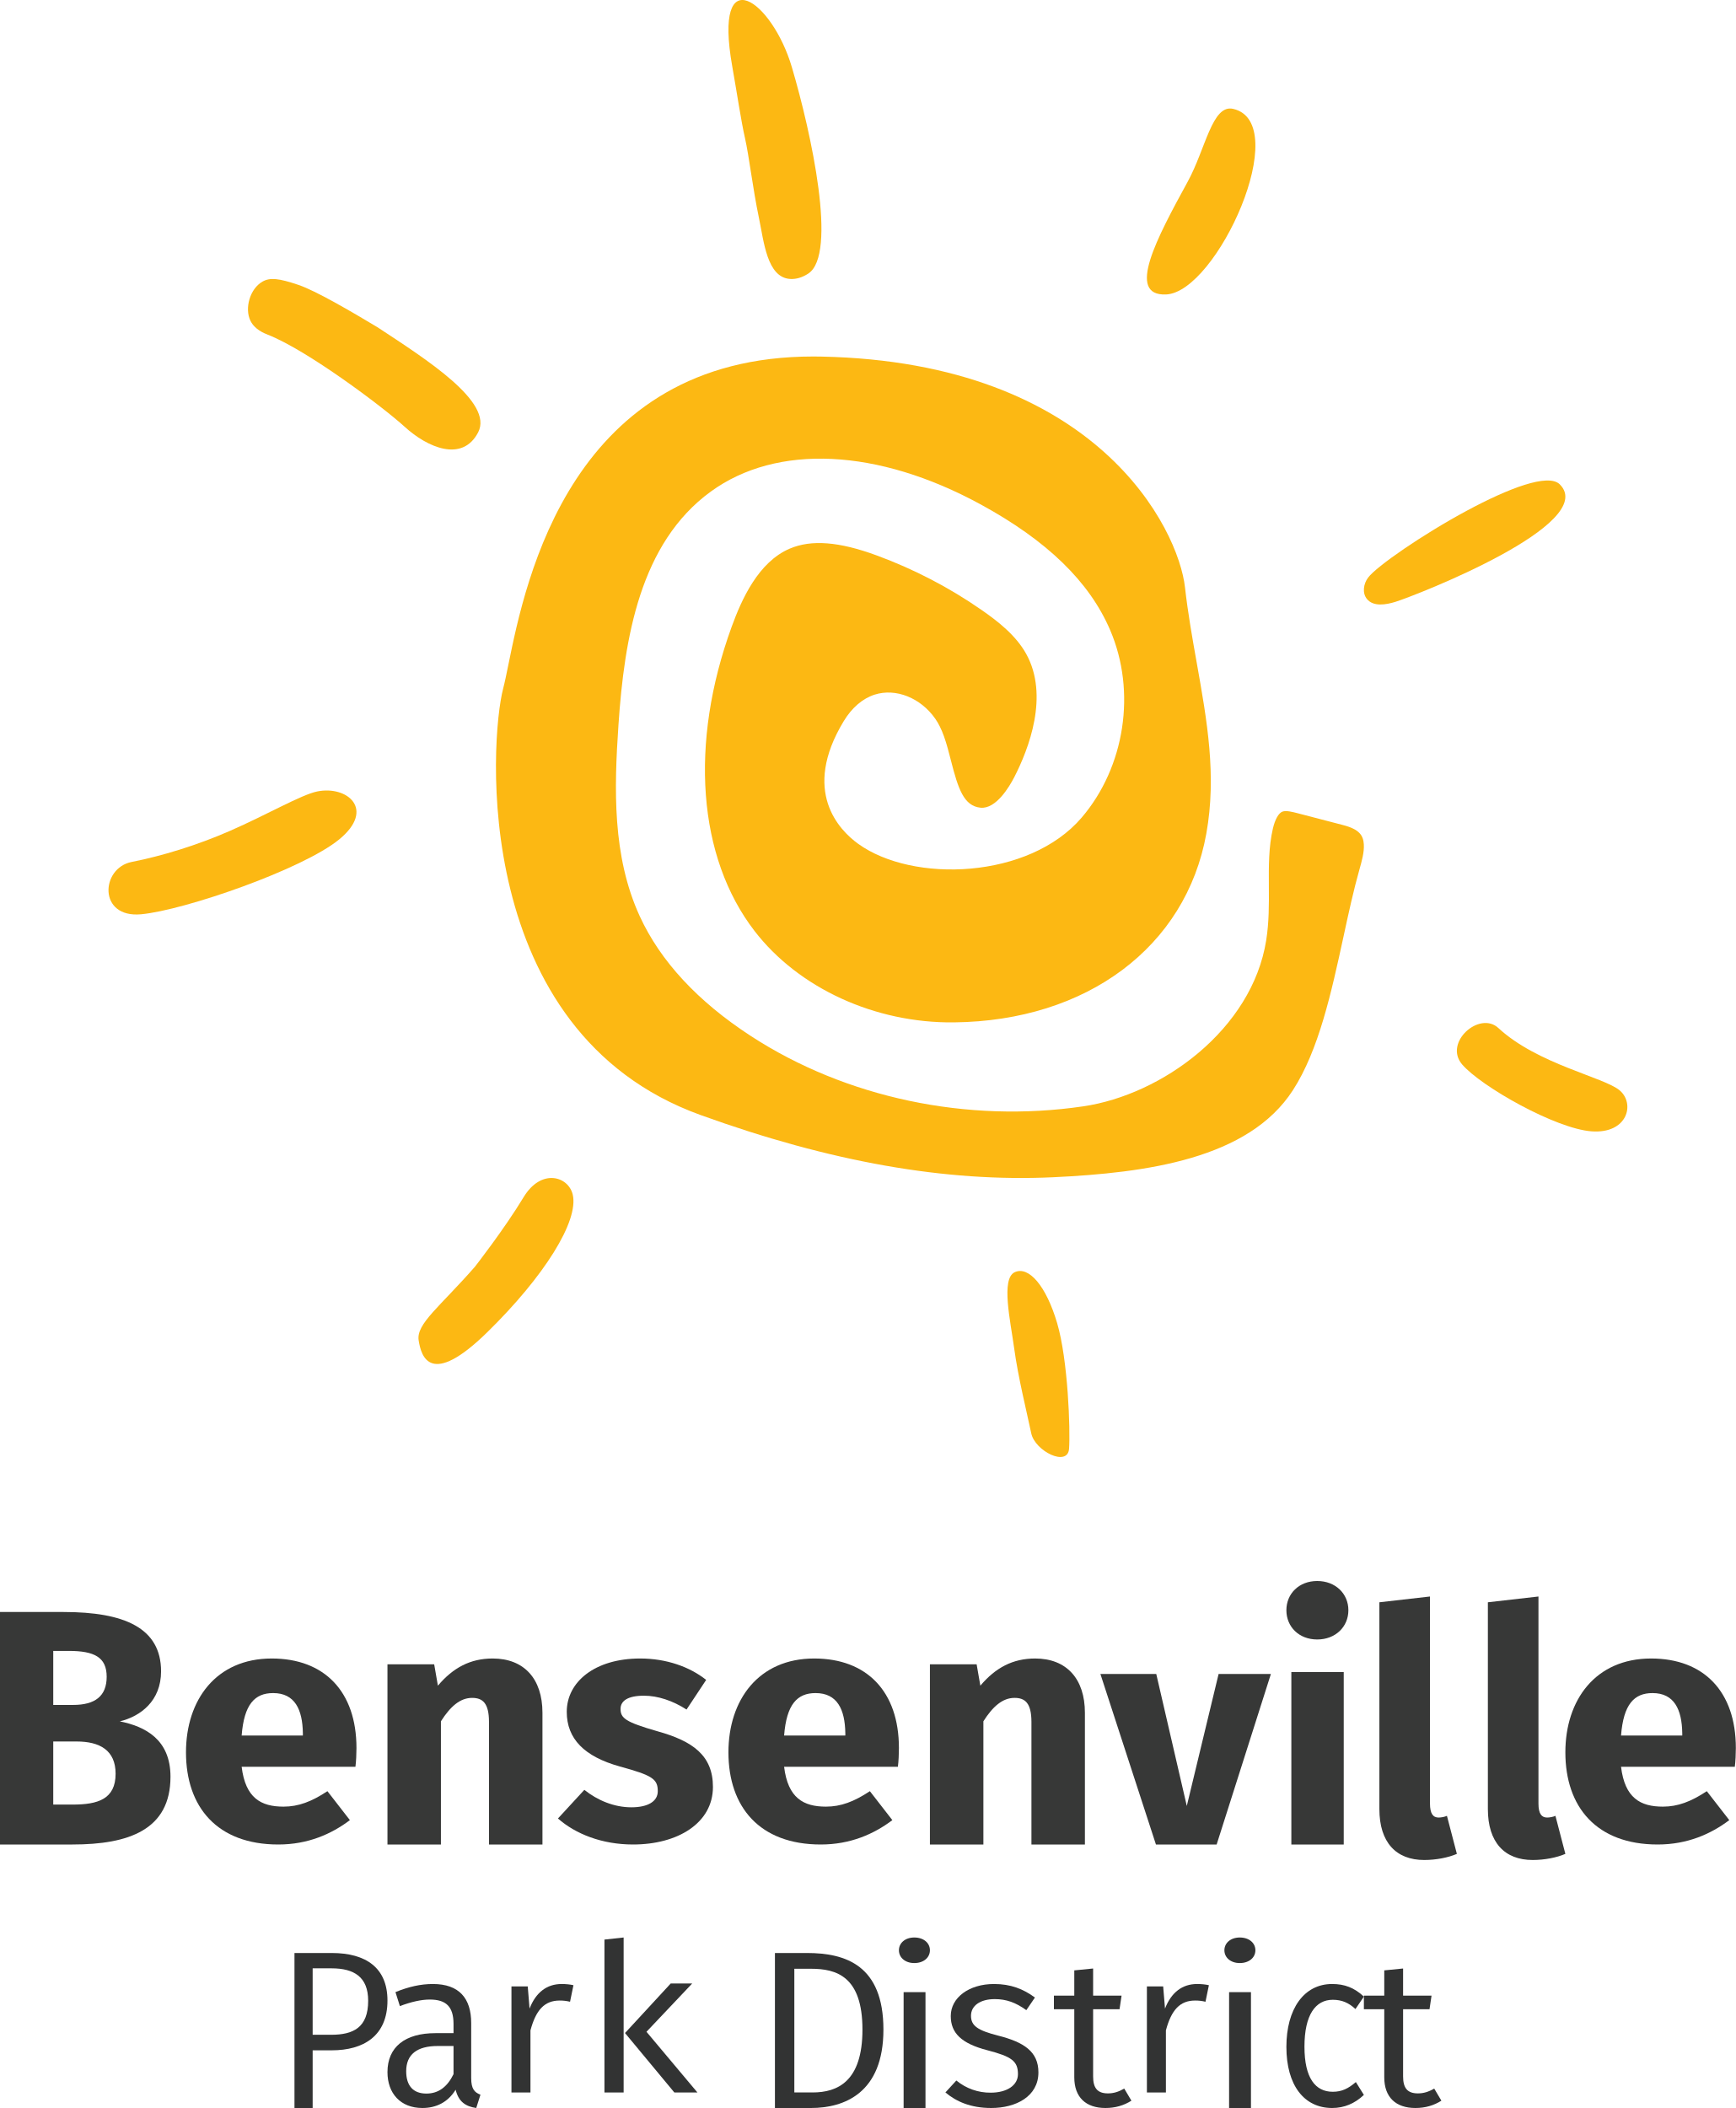
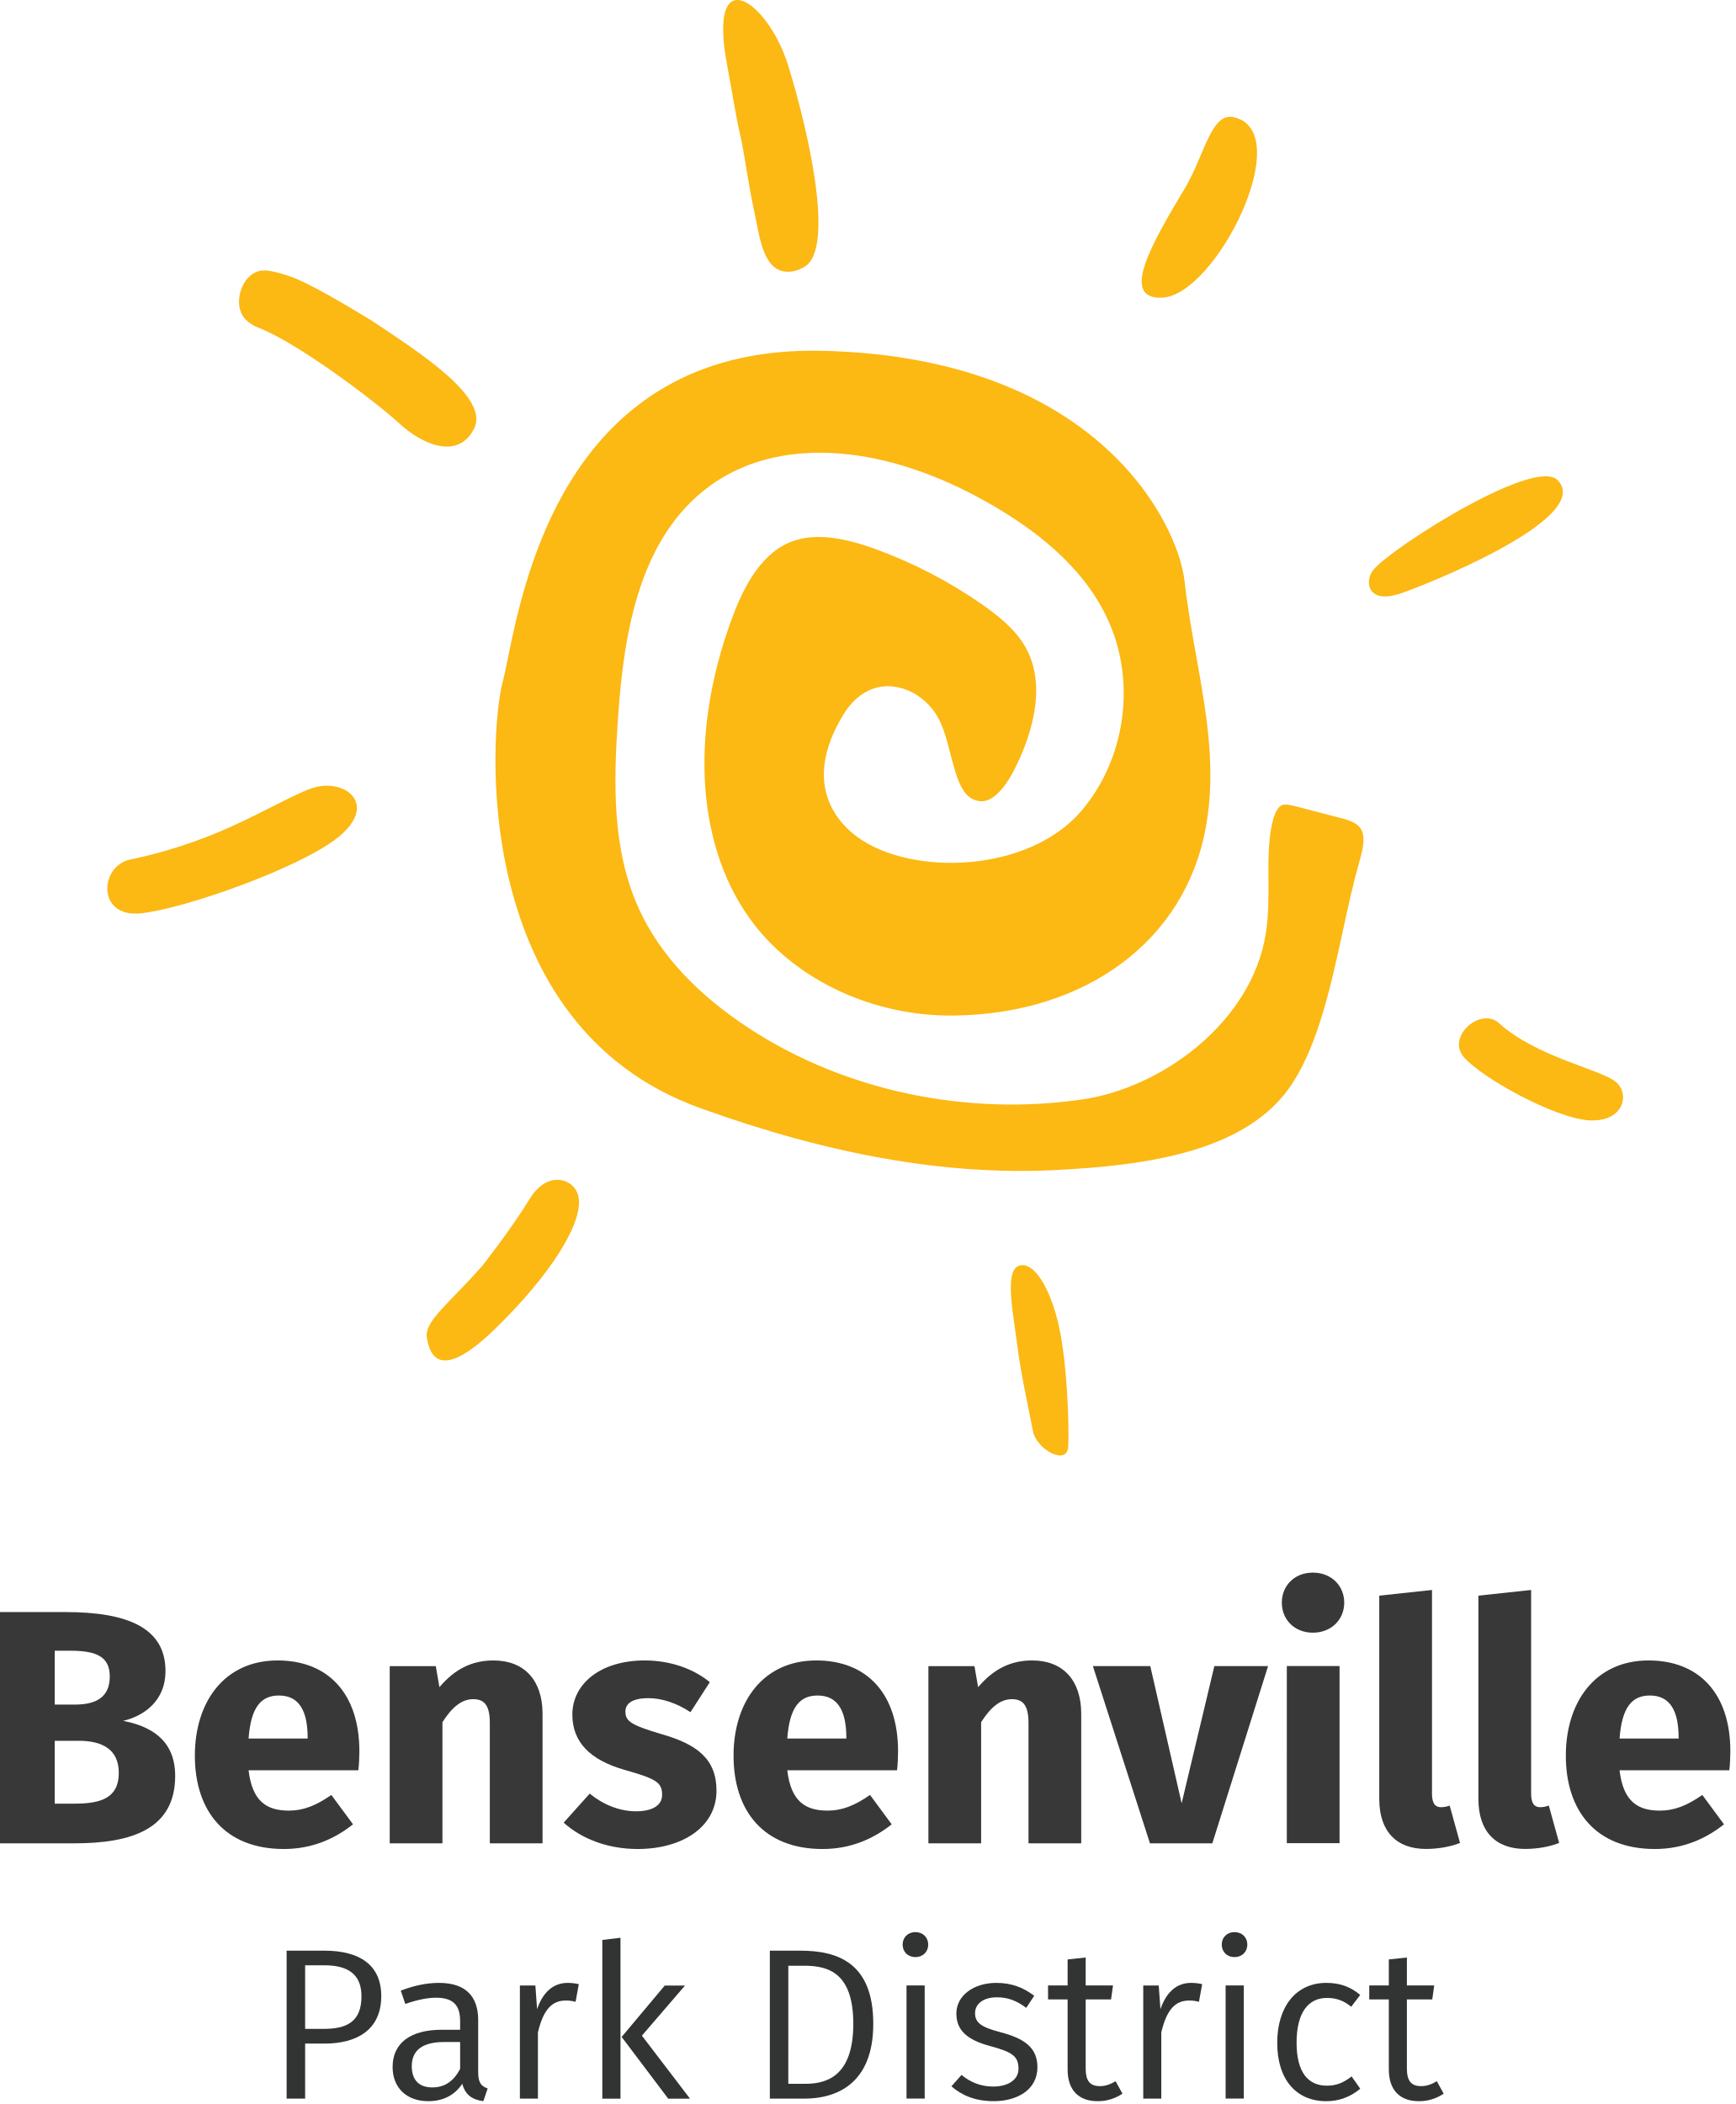
- <svg xmlns="http://www.w3.org/2000/svg" width="224" height="272" viewBox="0 0 112 136">
+ <svg xmlns="http://www.w3.org/2000/svg" width="264" height="320" viewBox="0 0 132 160">
  <defs>
-     <clipPath id="as24a">
-       <path d="M0 136h112V0H0z" />
+     <clipPath id="yvxta">
+       <path d="M0 159.787h131.597V0H0z" />
    </clipPath>
  </defs>
  <g>
    <g>
      <g>
-         <path fill="#fcb813" d="M24.358 21.113c-1.721-1.033-3.99-2.356-5.094-2.73-1.283-.435-1.849-.49-2.332-.213-.806.462-1.162 1.718-.776 2.518.281.581.902.818 1.127.907 2.535.994 7.397 4.635 8.837 5.948 1.44 1.313 3.699 2.318 4.727.359 1.029-1.959-3.354-4.723-6.489-6.789" />
+         <path fill="#fcb813" d="M28.236 24.36c-2.07-1.258-4.8-2.868-6.13-3.323-1.543-.53-2.223-.598-2.805-.26-.97.562-1.397 2.091-.933 3.065.338.708 1.085.997 1.355 1.104 3.051 1.21 8.9 5.644 10.632 7.242 1.733 1.598 4.45 2.822 5.688.436 1.238-2.384-4.036-5.749-7.807-8.264" />
      </g>
      <g>
-         <path fill="#fcb813" d="M47.248 4.296c.324 1.824.559 3.464.822 4.624.263 1.161.497 3.222.893 5.113.324 1.544.522 3.877 2.023 3.964.373.022.768-.085 1.169-.349 1.886-1.242.206-9.015-1.064-13.318-1.27-4.304-5.094-7.064-3.843-.034" />
+         <path fill="#fcb813" d="M55.3 4.932c.391 2.094.675 3.978.992 5.31.318 1.332.601 3.699 1.08 5.87.39 1.773.629 4.451 2.442 4.551.45.025.927-.098 1.412-.4 2.278-1.426.249-10.35-1.285-15.291-1.535-4.942-6.152-8.111-4.642-.04" />
      </g>
      <g>
-         <path fill="#fcb813" d="M76.631 11.724c-1.964 3.59-4.011 7.39-1.389 7.273 3.277-.147 8.226-11.069 4.325-11.973-1.358-.315-1.772 2.574-2.936 4.7" />
+         <path fill="#fcb813" d="M90.127 14.296c-2.462 4.117-5.026 8.474-1.74 8.34 4.106-.17 10.308-12.692 5.42-13.729-1.702-.361-2.222 2.952-3.68 5.39" />
      </g>
      <g>
-         <path fill="#fcb813" d="M8.495 55.61c-1.998.392-2.183 3.636.613 3.375 2.796-.26 10.438-2.903 12.788-4.838 2.35-1.936.506-3.48-1.43-3.085-1.028.21-3.231 1.494-5.633 2.545-2.124.929-4.39 1.62-6.338 2.003" />
+         <path fill="#fcb813" d="M9.934 65.355c-2.37.477-2.59 4.42.727 4.103 3.317-.317 12.384-3.53 15.173-5.882 2.788-2.353.6-4.231-1.698-3.75-1.219.255-3.833 1.816-6.682 3.093-2.52 1.13-5.208 1.97-7.52 2.436" />
      </g>
      <g>
-         <path fill="#fcb813" d="M96.676 66.323c-1.212-1.125-3.554.937-2.333 2.355 1.22 1.417 6.021 4.142 8.348 4.312 2.327.169 2.822-1.788 1.814-2.642-1.009-.854-5.308-1.688-7.829-4.025" />
+         <path fill="#fcb813" d="M113.996 77.798c-1.375-1.247-4.033 1.04-2.647 2.612 1.385 1.573 6.832 4.595 9.472 4.783 2.64.187 3.202-1.984 2.058-2.93-1.145-.947-6.023-1.872-8.883-4.465" />
      </g>
      <g>
-         <path fill="#fcb813" d="M30.645 81.722c-2.257 2.583-3.798 3.683-3.633 4.751.166 1.067.759 3.071 4.434-.528 3.675-3.6 5.905-7.165 5.509-8.87-.277-1.188-2.033-1.723-3.173.165-1.237 2.05-3.137 4.482-3.137 4.482" />
+         <path fill="#fcb813" d="M36.673 96.269c-2.615 2.956-4.4 4.216-4.209 5.438.192 1.222.88 3.516 5.137-.604 4.258-4.121 6.842-8.201 6.382-10.153-.32-1.36-2.355-1.971-3.676.19-1.433 2.345-3.634 5.129-3.634 5.129" />
      </g>
      <g>
-         <path fill="#fcb813" d="M65.437 86.993c.251 1.858.825 4.162 1.1 5.476.241 1.153 2.355 2.2 2.441.995.086-1.205-.064-5.71-.77-8.104-.706-2.395-1.827-3.7-2.735-3.283-.908.419-.272 3.17-.036 4.916" />
+         <path fill="#fcb813" d="M77.359 102.23c.275 2.24.904 5.02 1.205 6.604.265 1.39 2.58 2.654 2.675 1.2.094-1.453-.07-6.885-.844-9.772-.773-2.889-2.002-4.463-2.997-3.959-.994.505-.298 3.821-.04 5.928" />
      </g>
      <g>
-         <path fill="#fcb813" d="M94.676 32.93c-2.908 1.561-5.86 3.613-6.402 4.333-.3.398-.393.997-.077 1.382.415.509 1.219.377 1.848.18 1.356-.425 13.148-5.029 10.594-7.577-.744-.738-3.335.272-5.963 1.682" />
+         <path fill="#fcb813" d="M111.686 38.425c-3.3 1.783-6.65 4.127-7.265 4.95-.34.454-.446 1.138-.088 1.579.472.58 1.384.43 2.097.205 1.54-.485 14.922-5.745 12.024-8.655-.845-.844-3.786.31-6.768 1.921" />
      </g>
      <g>
-         <path fill="#fcb813" d="M32.465 44.421c-.857 3.25-2.148 22.133 12.725 27.512 8.385 3.032 15.828 4.343 22.755 4.019 6.045-.287 12.611-1.179 15.478-5.62 1.674-2.596 2.48-6.307 3.26-9.896.333-1.54.649-2.994 1.028-4.334.156-.552.317-1.123.285-1.629-.036-.562-.271-.965-1.332-1.241l-2.918-.76c-.322-.084-.763-.2-1-.11-.248.091-.478.5-.617 1.094-.275 1.182-.268 2.419-.26 3.73.008 1.134.016 2.308-.172 3.482-.916 5.753-6.722 9.963-11.807 10.709-7.501 1.103-15.317-.552-21.441-4.536-3.428-2.23-5.842-4.832-7.174-7.737-1.776-3.873-1.65-8.225-1.37-12.353.379-5.569 1.383-11.71 5.953-15.034 4.263-3.102 10.771-2.794 17.411.823 4.29 2.337 7.026 4.993 8.364 8.12 1.693 3.957.954 8.813-1.839 12.085-3.39 3.971-10.896 4.25-14.434 1.686-1.193-.865-3.671-3.366-.922-7.904.525-.868 1.215-1.46 1.993-1.711 1.36-.436 2.97.2 3.915 1.555.212.304.395.674.56 1.132.176.491.315 1.033.449 1.557.467 1.827.829 2.944 1.915 3.05.996.095 1.855-1.352 2.176-1.977.93-1.814 2.264-5.258.761-7.956-.663-1.19-1.817-2.09-2.86-2.815a29.996 29.996 0 0 0-6.79-3.531c-2.427-.892-4.207-1.029-5.601-.436-2.03.863-3.11 3.287-3.746 5.036-2.743 7.533-2.192 14.873 1.474 19.632 2.843 3.691 7.78 5.956 12.867 5.897 8.578-.092 14.97-4.873 16.283-12.178.675-3.756.047-7.28-.617-11.013-.282-1.582-.573-3.218-.76-4.878-.419-3.747-5.632-14.526-23.473-14.886a25.908 25.908 0 0 0-.52-.005c-15.609 0-18.546 14.409-19.66 19.87-.132.648-.236 1.16-.34 1.551" />
+         <path fill="#fcb813" d="M38.228 51.88c-1.01 3.825-2.532 26.047 15.002 32.378 9.885 3.567 18.66 5.11 26.826 4.729 7.126-.338 14.867-1.387 18.246-6.615 1.975-3.054 2.925-7.421 3.843-11.645.394-1.813.766-3.524 1.213-5.1.184-.65.373-1.323.336-1.918-.043-.661-.32-1.136-1.57-1.46l-3.44-.896c-.38-.097-.9-.235-1.18-.129-.291.108-.563.59-.726 1.289-.325 1.39-.316 2.846-.306 4.388.008 1.336.017 2.717-.203 4.099-1.08 6.77-7.926 11.725-13.92 12.602-8.843 1.299-18.058-.65-25.278-5.338-4.04-2.623-6.886-5.686-8.457-9.104C46.52 64.602 46.67 59.479 47 54.622c.446-6.554 1.63-13.781 7.017-17.693 5.025-3.651 12.699-3.288 20.527.969 5.057 2.75 8.282 5.875 9.86 9.555 1.995 4.657 1.124 10.372-2.168 14.223-3.997 4.673-12.845 5.002-17.016 1.984-1.407-1.018-4.329-3.961-1.088-9.302.62-1.022 1.433-1.718 2.35-2.014 1.603-.513 3.501.236 4.616 1.83.25.358.464.794.659 1.333.208.577.372 1.215.53 1.831.55 2.15.977 3.466 2.258 3.59 1.174.112 2.186-1.59 2.564-2.327 1.096-2.134 2.67-6.188.898-9.363-.781-1.399-2.142-2.46-3.37-3.313a35.385 35.385 0 0 0-8.007-4.155c-2.86-1.049-4.96-1.21-6.603-.513-2.392 1.016-3.667 3.869-4.416 5.927-3.234 8.865-2.584 17.503 1.738 23.104 3.352 4.344 9.172 7.009 15.17 6.94 10.111-.109 17.646-5.735 19.195-14.332.796-4.42.056-8.568-.727-12.96-.333-1.863-.676-3.788-.896-5.741-.494-4.41-6.64-17.095-27.673-17.519a30.528 30.528 0 0 0-.613-.006c-18.401 0-21.864 16.957-23.177 23.385-.156.762-.279 1.364-.4 1.825" />
      </g>
      <g>
-         <path fill="#373837" d="M4.672 119H0v-15h4.106c3.898 0 6.286 1.016 6.286 3.83 0 1.906-1.32 2.901-2.66 3.226 1.613.325 3.268 1.147 3.268 3.571 0 3.42-2.682 4.373-6.328 4.373zm-1.236-9.004H4.71c1.421 0 2.173-.563 2.173-1.82 0-1.255-.794-1.666-2.444-1.666H3.436zm1.509 2.358H3.436v4.07h1.257c1.614 0 2.766-.346 2.766-1.991 0-1.516-1.027-2.079-2.514-2.079z" />
+         <path fill="#373837" d="M5.659 140.177H0V122.59h4.974c4.72 0 7.613 1.192 7.613 4.491 0 2.234-1.599 3.401-3.222 3.782 1.954.38 3.958 1.345 3.958 4.187 0 4.01-3.249 5.127-7.664 5.127zm-1.497-10.551H5.71c1.726 0 2.639-.662 2.639-2.137s-.964-1.958-2.969-1.958H4.162zm1.827 2.754H4.162v4.779h1.523c1.954 0 3.35-.407 3.35-2.34 0-1.778-1.244-2.44-3.046-2.44z" />
      </g>
      <g>
-         <path fill="#373837" d="M15.592 113.987c.245 2.018 1.25 2.57 2.7 2.57.96 0 1.807-.318 2.834-.997l1.45 1.868c-1.183.893-2.7 1.572-4.619 1.572-3.949 0-5.957-2.421-5.957-5.947 0-3.377 1.941-6.053 5.533-6.053 3.392 0 5.467 2.124 5.467 5.777 0 .362-.022.871-.067 1.21zm3.95-2.166c-.023-1.528-.514-2.59-1.92-2.59-1.182 0-1.874.722-2.03 2.74h3.95z" />
+         <path fill="#373837" d="M18.906 134.62c.279 2.41 1.42 3.07 3.07 3.07 1.092 0 2.056-.38 3.224-1.192l1.649 2.233c-1.345 1.067-3.07 1.878-5.253 1.878-4.492 0-6.776-2.893-6.776-7.106 0-4.035 2.208-7.233 6.294-7.233 3.857 0 6.218 2.538 6.218 6.903 0 .432-.026 1.041-.077 1.447zm4.492-2.589c-.026-1.827-.584-3.095-2.183-3.095-1.345 0-2.132.862-2.309 3.273h4.492z" />
      </g>
      <g>
-         <path fill="#373837" d="M35 110.504V119h-3.45v-7.905c0-1.226-.414-1.554-1.091-1.554-.765 0-1.398.547-2.01 1.51V119H25v-11.627h3.014l.24 1.38c.982-1.162 2.095-1.753 3.536-1.753 2.01 0 3.21 1.292 3.21 3.504" />
+         <path fill="#373837" d="M41.263 130.33v9.848h-4.01v-9.162c0-1.42-.481-1.801-1.268-1.801-.888 0-1.624.634-2.335 1.75v9.213h-4.01v-13.476h3.503l.278 1.599c1.142-1.345 2.437-2.031 4.111-2.031 2.336 0 3.731 1.497 3.731 4.06" />
      </g>
      <g>
-         <path fill="#373837" d="M45.563 108.381l-1.266 1.912c-.895-.575-1.856-.893-2.751-.893-1.048 0-1.507.34-1.507.85 0 .595.306.85 2.38 1.444 2.292.637 3.581 1.571 3.581 3.59 0 2.335-2.27 3.716-5.153 3.716-2.009 0-3.712-.68-4.847-1.678l1.703-1.848c.851.68 1.922 1.126 3.035 1.126 1.07 0 1.703-.382 1.703-1.04 0-.786-.35-1.02-2.446-1.593-2.292-.637-3.427-1.784-3.427-3.527 0-1.931 1.812-3.44 4.738-3.44 1.681 0 3.188.531 4.257 1.381" />
+         <path fill="#373837" d="M53.986 127.92l-1.472 2.284c-1.04-.686-2.157-1.066-3.198-1.066-1.218 0-1.75.406-1.75 1.015 0 .711.354 1.016 2.765 1.726 2.665.761 4.162 1.878 4.162 4.289 0 2.792-2.639 4.441-5.99 4.441-2.334 0-4.314-.811-5.633-2.005l1.98-2.208c.989.813 2.233 1.345 3.527 1.345 1.244 0 1.98-.457 1.98-1.243 0-.939-.406-1.218-2.843-1.903-2.665-.762-3.984-2.132-3.984-4.214 0-2.308 2.106-4.111 5.507-4.111 1.954 0 3.705.634 4.949 1.65" />
      </g>
      <g>
-         <path fill="#373837" d="M50.592 113.987c.246 2.018 1.25 2.57 2.7 2.57.96 0 1.807-.318 2.834-.997l1.45 1.868c-1.183.893-2.7 1.572-4.618 1.572-3.95 0-5.958-2.421-5.958-5.947 0-3.377 1.941-6.053 5.533-6.053 3.392 0 5.467 2.124 5.467 5.777 0 .362-.022.871-.067 1.21zm3.95-2.166c-.023-1.528-.513-2.59-1.92-2.59-1.182 0-1.873.722-2.03 2.74h3.95z" />
+         <path fill="#373837" d="M59.876 134.62c.28 2.41 1.42 3.07 3.07 3.07 1.092 0 2.056-.38 3.224-1.192l1.649 2.233c-1.345 1.067-3.07 1.878-5.252 1.878-4.493 0-6.777-2.893-6.777-7.106 0-4.035 2.208-7.233 6.294-7.233 3.857 0 6.218 2.538 6.218 6.903 0 .432-.026 1.041-.076 1.447zm4.492-2.589c-.026-1.827-.584-3.095-2.183-3.095-1.345 0-2.13.862-2.309 3.273h4.492z" />
      </g>
      <g>
-         <path fill="#373837" d="M70 110.504V119h-3.45v-7.905c0-1.226-.414-1.554-1.091-1.554-.765 0-1.398.547-2.009 1.51V119H60v-11.627h3.014l.24 1.38c.982-1.162 2.095-1.753 3.537-1.753 2.008 0 3.209 1.292 3.209 3.504" />
+         <path fill="#373837" d="M82.233 130.33v9.848h-4.01v-9.162c0-1.42-.481-1.801-1.268-1.801-.888 0-1.624.634-2.335 1.75v9.213h-4.01v-13.476h3.503l.278 1.599c1.142-1.345 2.437-2.031 4.112-2.031 2.335 0 3.73 1.497 3.73 4.06" />
      </g>
      <g>
-         <path fill="#373837" d="M74.583 119L71 108h3.604l1.97 8.514L78.626 108H82l-3.5 11z" />
+         <path fill="#373837" d="M87.46 140.176L83.12 126.7h4.365l2.385 10.43 2.488-10.43h4.085l-4.238 13.476z" />
      </g>
      <g />
-       <g clip-path="url(#as24a)">
-         <path fill="#373837" d="M87 103.886c0-1.068-.834-1.886-2.01-1.886-1.177 0-1.99.818-1.99 1.886 0 1.07.813 1.887 1.99 1.887 1.176 0 2.01-.818 2.01-1.887zM83.32 119h3.38v-11.13h-3.38z" />
+       <g clip-path="url(#yvxta)">
+         <path fill="#373837" d="M102.236 121.873c0-1.293-.99-2.283-2.386-2.283-1.396 0-2.36.99-2.36 2.283 0 1.295.964 2.285 2.36 2.285s2.386-.99 2.386-2.285zm-4.367 18.29h4.011v-13.467h-4.01z" />
      </g>
-       <g clip-path="url(#as24a)">
-         <path fill="#373837" d="M92.822 117.261c.165 0 .393-.043.537-.11l.641 2.454c-.558.241-1.343.395-2.108.395-1.817 0-2.892-1.14-2.892-3.287v-13.34l3.265-.373v13.363c0 .658.206.898.557.898" />
+       <g clip-path="url(#yvxta)">
+         <path fill="#373837" d="M109.595 137.431a1.9 1.9 0 0 0 .66-.127l.787 2.843c-.685.28-1.65.457-2.589.457-2.233 0-3.553-1.32-3.553-3.807v-15.455l4.01-.432v15.48c0 .763.254 1.041.685 1.041" />
      </g>
-       <g clip-path="url(#as24a)">
-         <path fill="#373837" d="M99.822 117.261c.165 0 .393-.043.537-.11l.641 2.454c-.558.241-1.343.395-2.108.395-1.817 0-2.892-1.14-2.892-3.287v-13.34l3.264-.373v13.363c0 .658.207.898.558.898" />
+       <g clip-path="url(#yvxta)">
+         <path fill="#373837" d="M117.135 137.431a1.9 1.9 0 0 0 .66-.127l.787 2.843c-.685.28-1.65.457-2.589.457-2.233 0-3.553-1.32-3.553-3.807v-15.455l4.01-.432v15.48c0 .763.254 1.041.685 1.041" />
      </g>
-       <g clip-path="url(#as24a)">
-         <path fill="#373837" d="M104.592 113.987c.245 2.018 1.25 2.57 2.7 2.57.96 0 1.807-.318 2.834-.997l1.45 1.868c-1.183.893-2.7 1.572-4.619 1.572-3.949 0-5.957-2.421-5.957-5.947 0-3.377 1.941-6.053 5.533-6.053 3.392 0 5.467 2.124 5.467 5.777 0 .362-.022.871-.067 1.21zm3.95-2.166c-.023-1.528-.514-2.59-1.92-2.59-1.182 0-1.874.722-2.03 2.74h3.95z" />
+       <g clip-path="url(#yvxta)">
+         <path fill="#373837" d="M123.176 134.62c.279 2.41 1.42 3.07 3.07 3.07 1.092 0 2.056-.38 3.224-1.192l1.649 2.233c-1.345 1.067-3.07 1.878-5.253 1.878-4.492 0-6.776-2.893-6.776-7.106 0-4.035 2.208-7.233 6.294-7.233 3.858 0 6.218 2.538 6.218 6.903 0 .432-.026 1.041-.077 1.447zm4.492-2.589c-.026-1.827-.584-3.095-2.183-3.095-1.345 0-2.132.862-2.309 3.273h4.492z" />
      </g>
-       <g clip-path="url(#as24a)">
-         <path fill="#323333" d="M25 129.067c0 2.282-1.541 3.212-3.6 3.212h-1.227V136H19v-10h2.4c2.236 0 3.6.974 3.6 3.067m-1.245.014c0-1.54-.916-2.092-2.365-2.092h-1.217v4.287h1.19c1.435 0 2.392-.465 2.392-2.195" />
+       <g clip-path="url(#yvxta)">
+         <path fill="#323333" d="M28.997 151.791c0 2.568-1.849 3.615-4.318 3.615h-1.472v4.186H21.8V148.34h2.879c2.682 0 4.318 1.096 4.318 3.451m-1.505.02c0-1.736-1.096-2.359-2.83-2.359h-1.455v4.835h1.423c1.717 0 2.862-.525 2.862-2.475" />
      </g>
-       <g clip-path="url(#as24a)">
-         <path fill="#323333" d="M31 135.141l-.272.859c-.692-.102-1.14-.407-1.33-1.178-.502.814-1.262 1.178-2.145 1.178-1.412 0-2.253-.946-2.253-2.313 0-1.629 1.14-2.516 3.095-2.516h1.167v-.597c0-1.134-.502-1.571-1.533-1.571-.544 0-1.195.146-1.928.422l-.285-.902c.855-.349 1.629-.523 2.416-.523 1.697 0 2.47.93 2.47 2.516v3.549c0 .713.218.93.598 1.076m-1.738-1.323V132h-1.018c-1.33 0-2.036.538-2.036 1.629 0 .93.448 1.44 1.303 1.44.774 0 1.344-.422 1.751-1.251" />
+       <g clip-path="url(#yvxta)">
+         <path fill="#323333" d="M37.089 158.82l-.328.965c-.833-.115-1.373-.458-1.602-1.325-.605.916-1.521 1.325-2.585 1.325-1.7 0-2.714-1.063-2.714-2.6 0-1.832 1.374-2.83 3.729-2.83h1.406v-.67c0-1.276-.605-1.767-1.847-1.767-.655 0-1.44.164-2.323.474l-.344-1.014c1.03-.392 1.963-.588 2.911-.588 2.045 0 2.977 1.046 2.977 2.829v3.99c0 .802.262 1.047.72 1.21m-2.094-1.488v-2.044H33.77c-1.603 0-2.453.605-2.453 1.832 0 1.047.54 1.62 1.57 1.62.932 0 1.619-.475 2.11-1.408" />
      </g>
-       <g clip-path="url(#as24a)">
-         <path fill="#323333" d="M37 128.078l-.22 1.067a2.71 2.71 0 0 0-.67-.078c-.978 0-1.534.611-1.884 1.925V135H33v-6.844h1.051l.117 1.431c.408-1.054 1.124-1.587 2.073-1.587.263 0 .54.026.759.078" />
+       <g clip-path="url(#yvxta)">
+         <path fill="#323333" d="M44.021 150.888l-.245 1.341a2.723 2.723 0 0 0-.753-.098c-1.095 0-1.717.769-2.11 2.42v5.038H39.54v-8.602h1.178l.13 1.798c.458-1.325 1.26-1.995 2.323-1.995.295 0 .605.033.85.098" />
      </g>
-       <g clip-path="url(#as24a)">
-         <path fill="#323333" d="M39 135v-9.866l1.238-.134v10zm6 0h-1.489l-3.184-3.837 2.948-3.195h1.386l-2.949 3.115z" />
+       <g clip-path="url(#yvxta)">
+         <path fill="#323333" d="M45.81 159.593v-12.07l1.382-.163v12.233zm6.667 0H50.82L47.28 154.9l3.278-3.909H52.1l-3.28 3.811z" />
      </g>
-       <g clip-path="url(#as24a)">
-         <path fill="#323333" d="M52.328 136H50v-10h2.067c2.503 0 4.933.8 4.933 4.942 0 4.098-2.533 5.058-4.672 5.058zm-1.076-1.003h1.178c1.601 0 3.217-.698 3.217-4.055 0-3.445-1.688-3.925-3.319-3.925h-1.076z" />
+       <g clip-path="url(#yvxta)">
+         <path fill="#323333" d="M61.167 159.592H58.55V148.34h2.323c2.813 0 5.544.9 5.544 5.561 0 4.611-2.846 5.691-5.25 5.691zm-1.212-1.128h1.325c1.8 0 3.618-.785 3.618-4.563 0-3.876-1.899-4.416-3.732-4.416h-1.21z" />
      </g>
-       <g clip-path="url(#as24a)">
-         <path fill="#323333" d="M60 125.824c0-.47-.403-.824-1.008-.824-.589 0-.992.355-.992.824 0 .47.403.825.992.825.605 0 1.008-.356 1.008-.825zM58.303 136h1.411v-7.476h-1.411z" />
+       <g clip-path="url(#yvxta)">
+         <path fill="#323333" d="M70.596 147.878c0-.54-.392-.948-.981-.948-.573 0-.965.408-.965.948s.392.95.965.95c.589 0 .981-.41.981-.95zm-1.651 11.71h1.383v-8.603h-1.383z" />
      </g>
-       <g clip-path="url(#as24a)">
-         <path fill="#323333" d="M66.775 128.873l-.554.814c-.69-.495-1.29-.712-2.041-.712-.93 0-1.53.422-1.53 1.075 0 .656.45.946 1.755 1.281 1.665.422 2.595 1.032 2.595 2.37 0 1.557-1.454 2.299-3.045 2.299-1.335 0-2.265-.422-2.955-1.004l.705-.77a3.428 3.428 0 0 0 2.22.785c1.05 0 1.755-.48 1.755-1.193 0-.844-.404-1.134-1.965-1.542-1.695-.436-2.37-1.12-2.37-2.21 0-1.193 1.185-2.066 2.79-2.066 1.08 0 1.89.32 2.64.873" />
+       <g clip-path="url(#yvxta)">
+         <path fill="#323333" d="M78.657 151.771l-.605.916c-.753-.556-1.407-.801-2.225-.801-1.014 0-1.668.474-1.668 1.21s.49 1.063 1.913 1.44c1.816.473 2.83 1.16 2.83 2.665 0 1.75-1.586 2.584-3.32 2.584-1.456 0-2.47-.474-3.222-1.129l.769-.866c.67.555 1.455.883 2.42.883 1.145 0 1.914-.54 1.914-1.34 0-.95-.442-1.277-2.143-1.735-1.848-.49-2.583-1.259-2.583-2.486 0-1.34 1.291-2.322 3.04-2.322 1.179 0 2.062.36 2.88.981" />
      </g>
-       <g clip-path="url(#as24a)">
-         <path fill="#323333" d="M71.324 136c-1.258 0-2.009-.687-2.009-1.98v-4.393H68v-.876h1.315v-1.63L70.53 127v1.751h1.835l-.13.876h-1.705v4.338c0 .741.274 1.092.954 1.092.361 0 .678-.094 1.054-.31l.463.781c-.492.31-1.04.472-1.676.472" />
+       <g clip-path="url(#yvxta)">
+         <path fill="#323333" d="M83.471 159.785c-1.422 0-2.273-.835-2.273-2.404v-5.333H79.71v-1.062h1.488v-1.98l1.374-.146v2.126h2.077l-.147 1.062h-1.93v5.267c0 .9.31 1.325 1.08 1.325.408 0 .768-.114 1.193-.377l.524.95a3.293 3.293 0 0 1-1.898.572" />
      </g>
-       <g clip-path="url(#as24a)">
-         <path fill="#323333" d="M78 128.078l-.22 1.067a2.71 2.71 0 0 0-.67-.078c-.979 0-1.534.611-1.884 1.925V135H74v-6.844h1.05l.118 1.431c.408-1.054 1.124-1.587 2.073-1.587.262 0 .54.026.759.078" />
+       <g clip-path="url(#yvxta)">
+         <path fill="#323333" d="M91.431 150.888l-.245 1.341a2.723 2.723 0 0 0-.753-.098c-1.095 0-1.717.769-2.11 2.42v5.038H86.95v-8.602h1.177l.131 1.798c.458-1.325 1.26-1.995 2.323-1.995.294 0 .605.033.85.098" />
      </g>
-       <g clip-path="url(#as24a)">
-         <path fill="#323333" d="M81 125.824c0-.47-.403-.824-1.008-.824-.589 0-.992.355-.992.824 0 .47.403.825.992.825.605 0 1.008-.356 1.008-.825zM79.303 136h1.411v-7.476h-1.411z" />
+       <g clip-path="url(#yvxta)">
+         <path fill="#323333" d="M94.866 147.878c0-.54-.392-.948-.98-.948-.574 0-.966.408-.966.948s.392.95.966.95c.588 0 .98-.41.98-.95zm-1.651 11.71h1.383v-8.603h-1.383z" />
      </g>
-       <g clip-path="url(#as24a)">
-         <path fill="#323333" d="M88 128.815l-.544.8c-.44-.408-.88-.597-1.464-.597-1.114 0-1.826.975-1.826 3.025 0 2.037.712 2.91 1.826 2.91.583 0 .998-.204 1.49-.626l.518.829c-.583.553-1.27.844-2.047.844-1.813 0-2.953-1.47-2.953-3.942 0-2.444 1.127-4.058 2.953-4.058.79 0 1.425.232 2.047.815" />
+       <g clip-path="url(#yvxta)">
+         <path fill="#323333" d="M103.453 151.706l-.687.9c-.556-.459-1.112-.672-1.848-.672-1.406 0-2.306 1.097-2.306 3.402 0 2.29.9 3.271 2.306 3.271.736 0 1.26-.229 1.88-.703l.655.932a3.907 3.907 0 0 1-2.584.95c-2.29 0-3.729-1.653-3.729-4.433 0-2.748 1.423-4.563 3.729-4.563.998 0 1.799.261 2.584.916" />
      </g>
-       <g clip-path="url(#as24a)">
-         <path fill="#323333" d="M91.324 136c-1.258 0-2.009-.687-2.009-1.98v-4.393H88v-.876h1.315v-1.63L90.53 127v1.751h1.835l-.13.876h-1.705v4.338c0 .741.274 1.092.954 1.092.361 0 .68-.094 1.054-.31l.463.781c-.491.31-1.04.472-1.676.472" />
+       <g clip-path="url(#yvxta)">
+         <path fill="#323333" d="M107.901 159.785c-1.422 0-2.273-.835-2.273-2.404v-5.333h-1.488v-1.062h1.488v-1.98l1.374-.146v2.126h2.077l-.147 1.062h-1.93v5.267c0 .9.31 1.325 1.08 1.325.408 0 .768-.114 1.193-.377l.524.95a3.29 3.29 0 0 1-1.898.572" />
      </g>
    </g>
  </g>
</svg>
